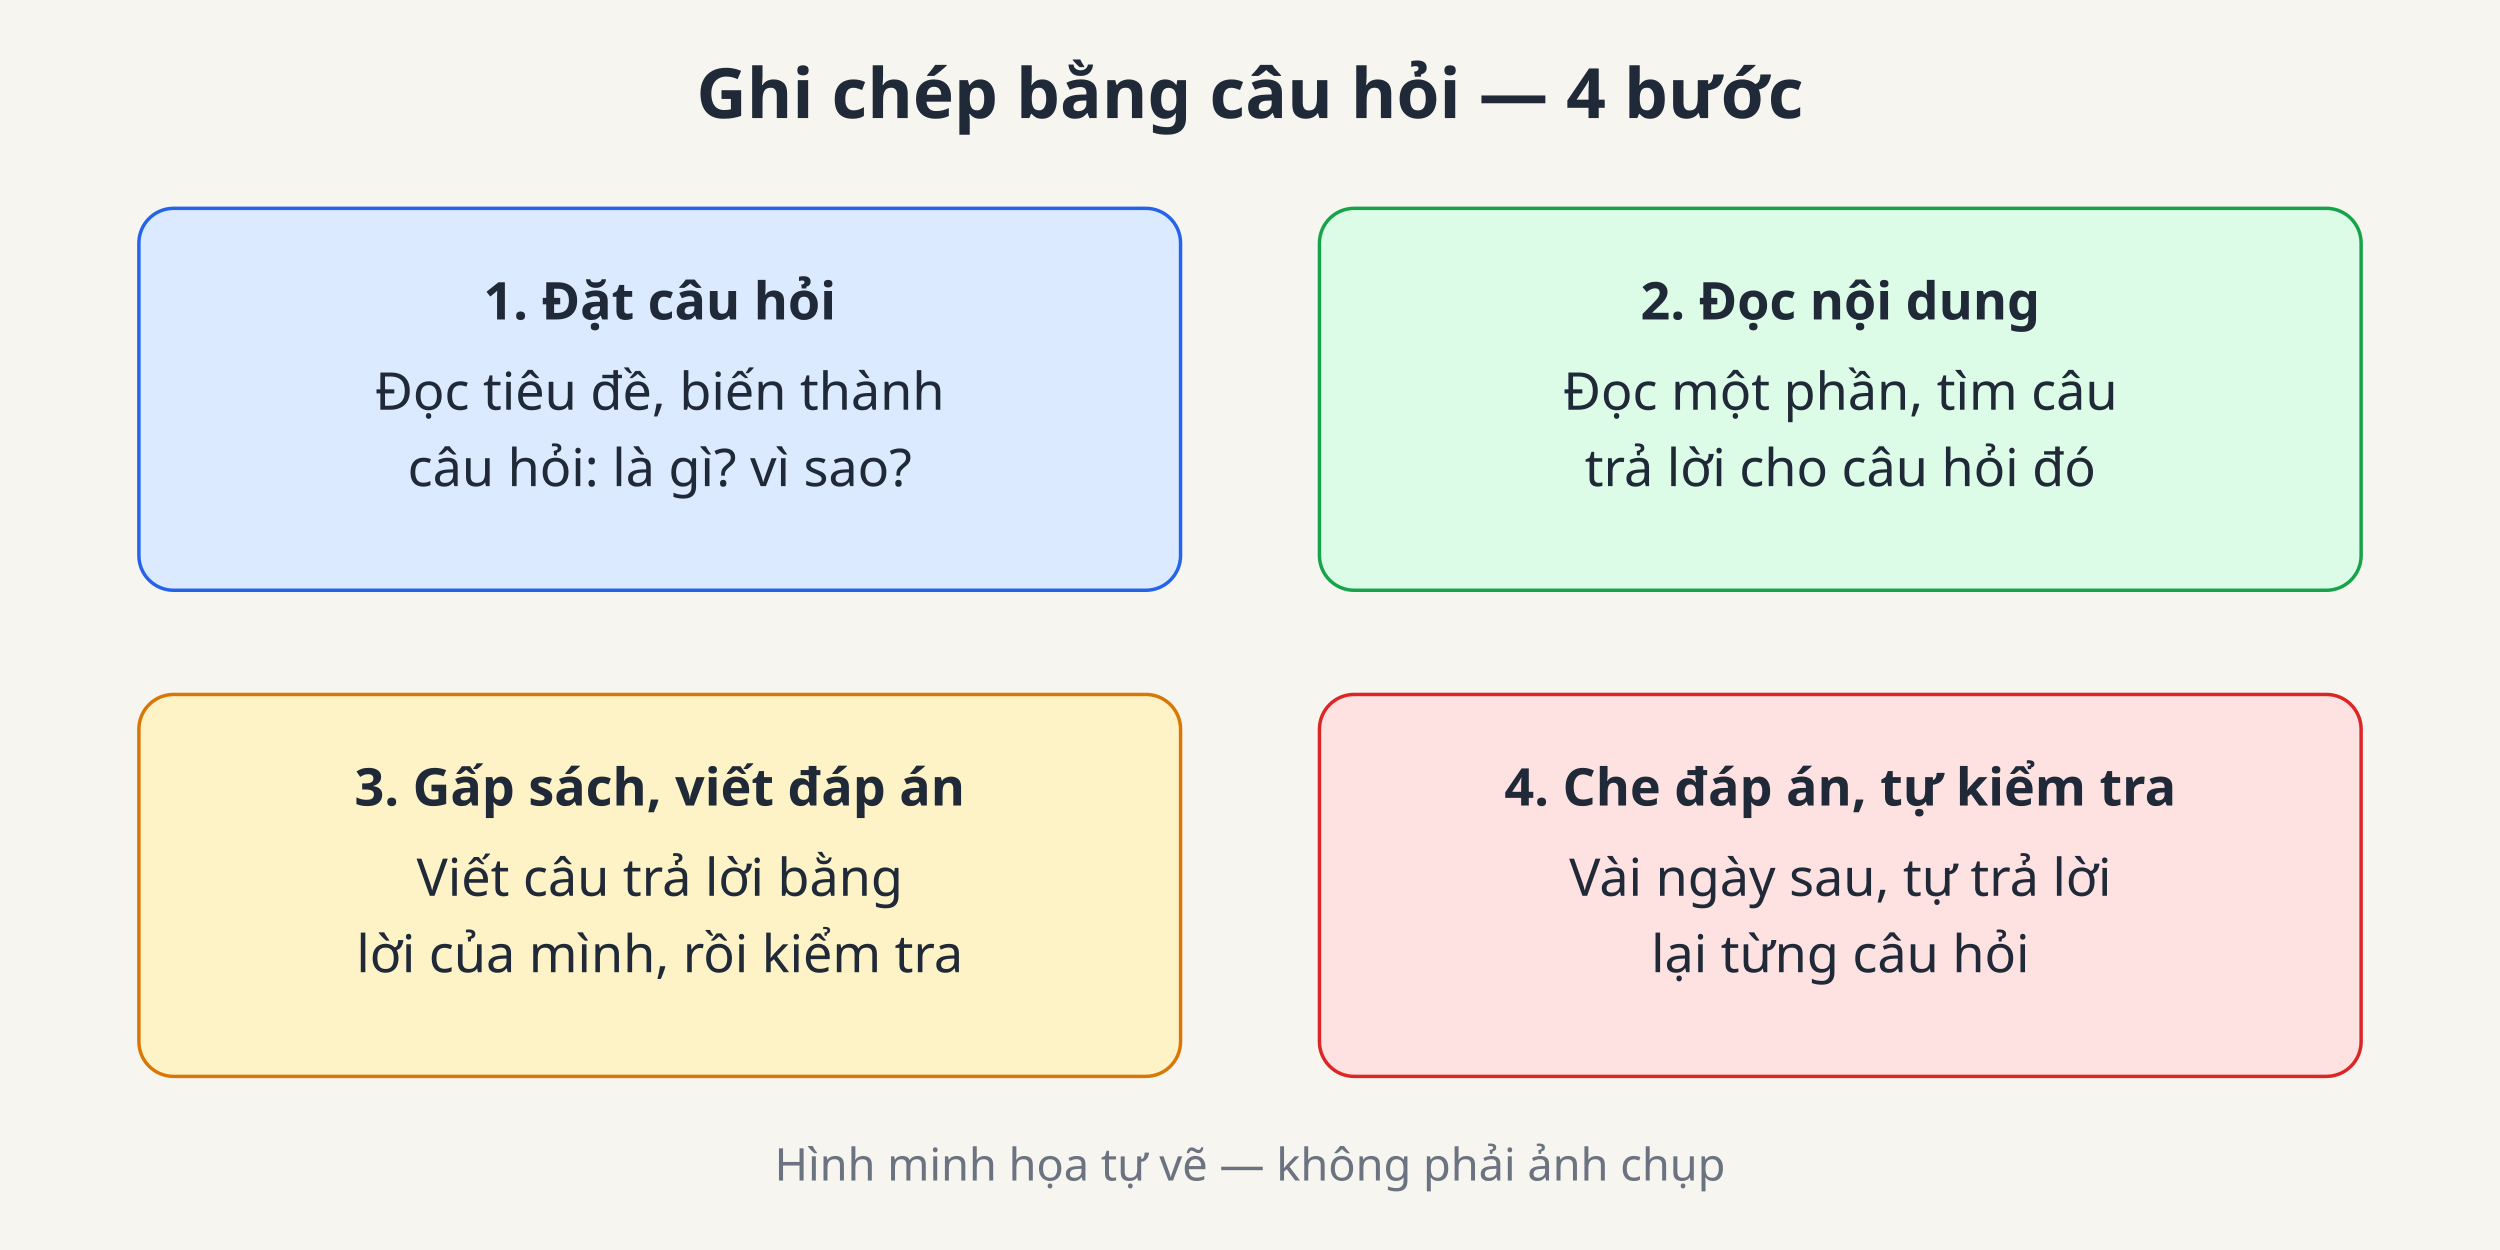
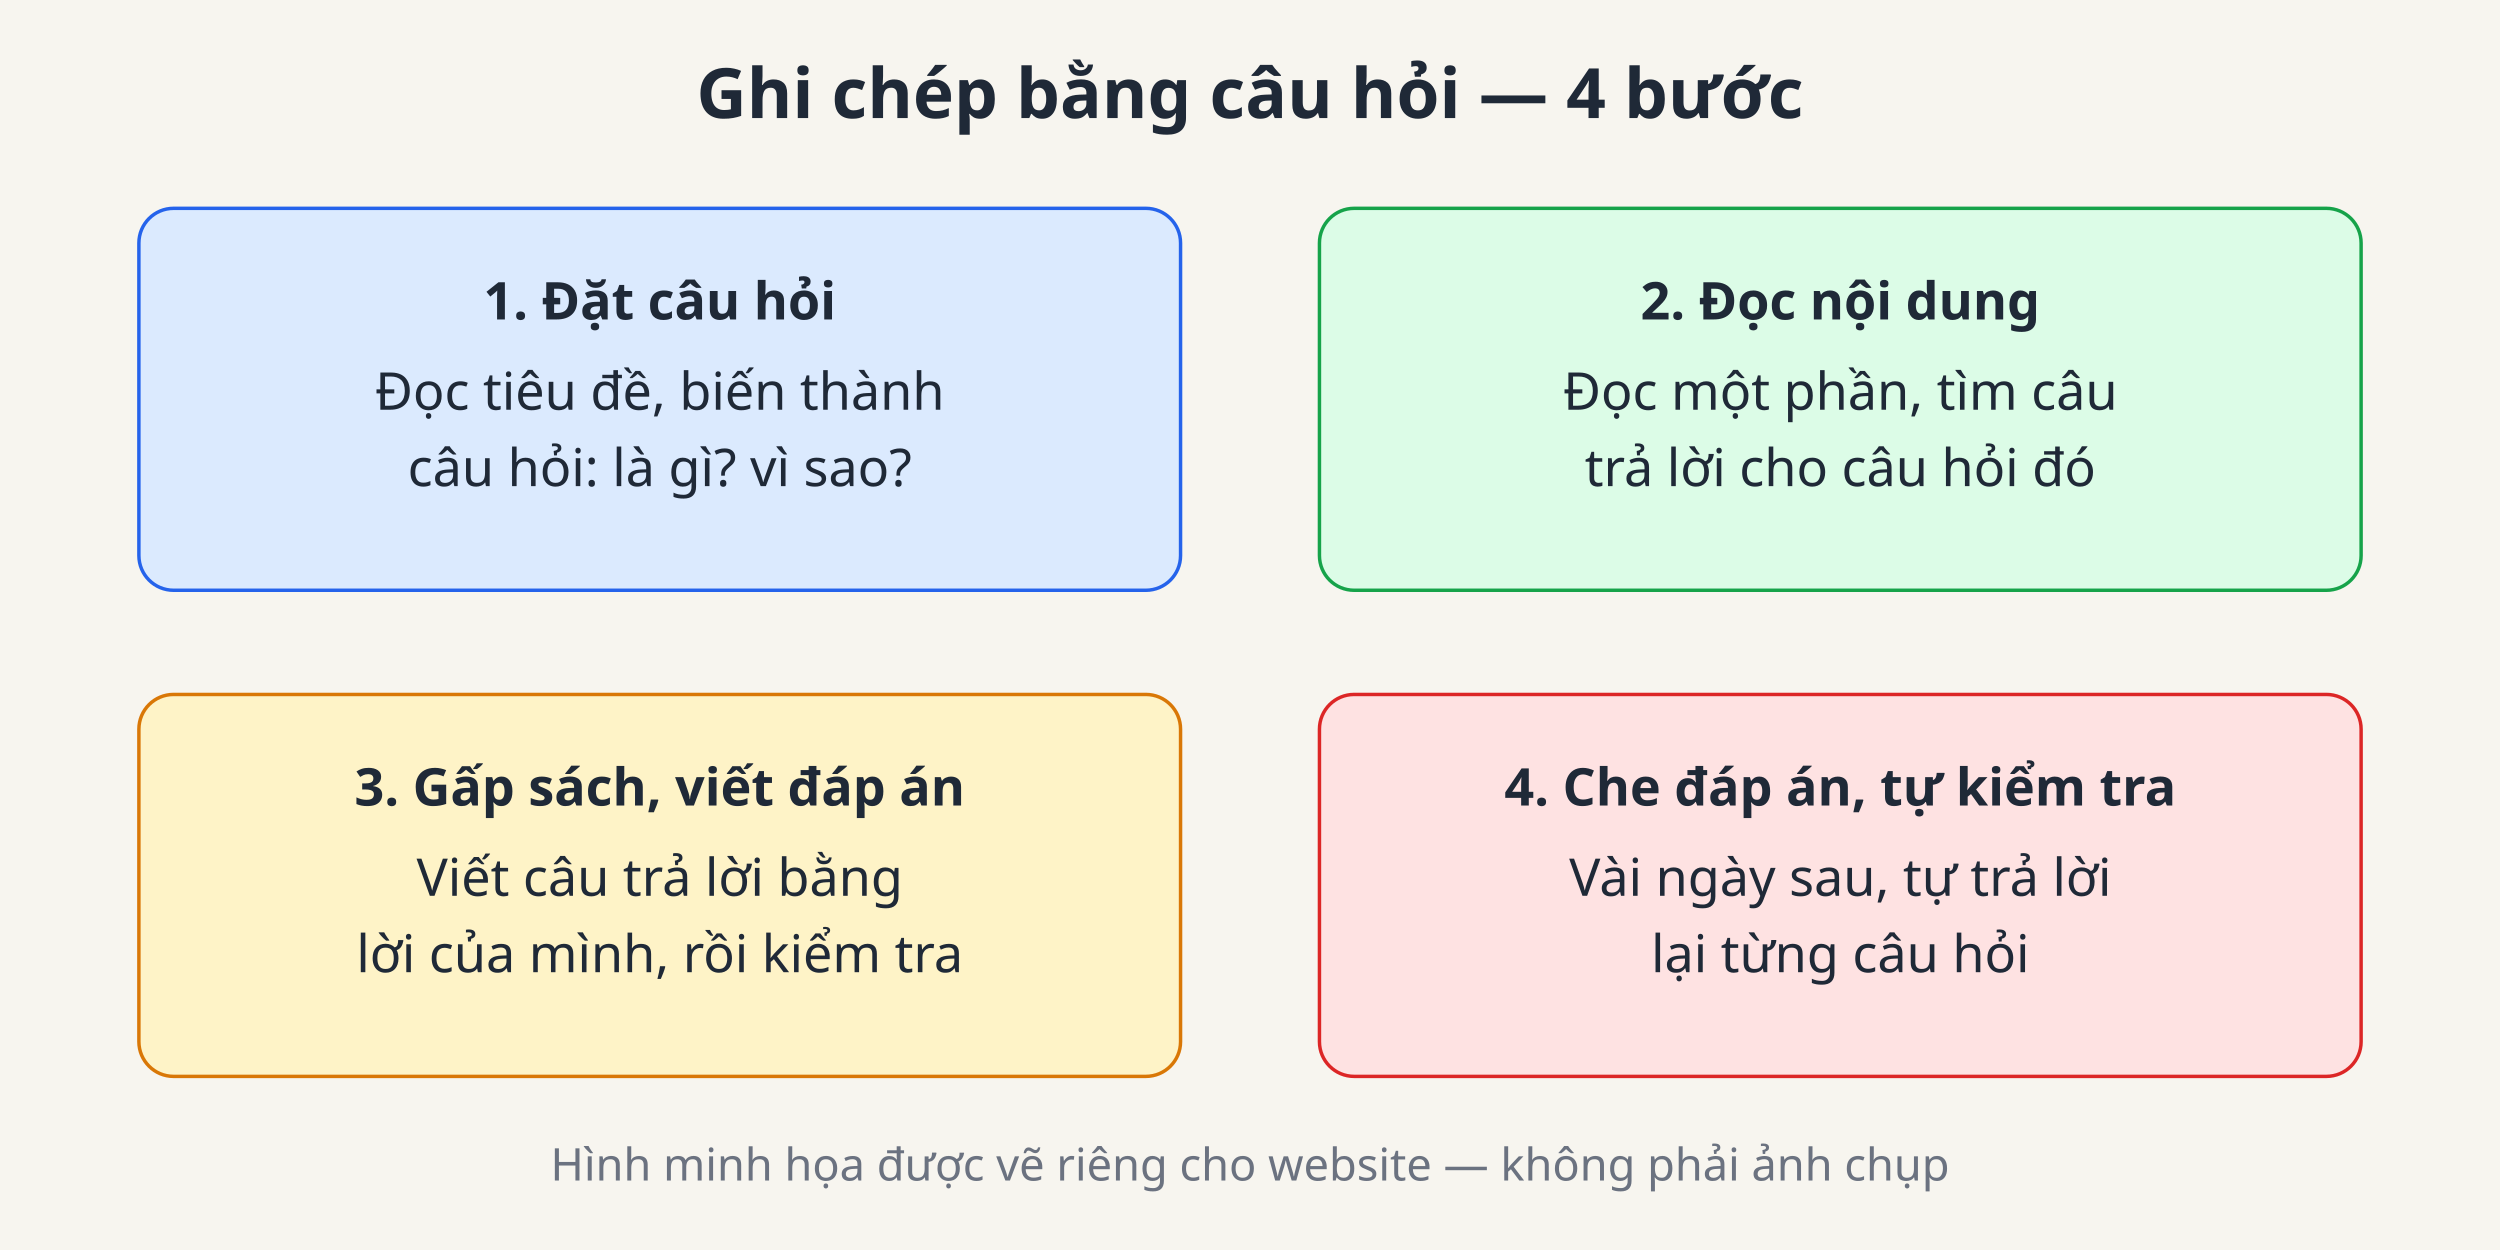
<svg xmlns="http://www.w3.org/2000/svg" width="720" height="360" viewBox="0 0 720 360" role="img" aria-label="Sơ đồ bốn bước ghi chép bằng câu hỏi: đặt câu hỏi từ tiêu đề, đọc nội dung, gấp sách viết câu trả lời, che đáp án để tự kiểm tra">
  <rect width="720" height="360" fill="#f7f5ef" />
  <text x="360" y="34" text-anchor="middle" font-family="sans-serif" font-size="20" font-weight="bold" fill="#1f2937">Ghi chép bằng câu hỏi — 4 bước</text>
  <g font-family="sans-serif" font-size="15" fill="#1f2937">
    <rect x="40" y="60" width="300" height="110" rx="10" fill="#dbeafe" stroke="#2563eb" />
    <text x="190" y="92" text-anchor="middle" font-weight="bold">1. Đặt câu hỏi</text>
    <text x="190" y="118" text-anchor="middle">Đọc tiêu đề, biến thành</text>
    <text x="190" y="140" text-anchor="middle">câu hỏi: là gì? vì sao?</text>
    <rect x="380" y="60" width="300" height="110" rx="10" fill="#dcfce7" stroke="#16a34a" />
    <text x="530" y="92" text-anchor="middle" font-weight="bold">2. Đọc nội dung</text>
    <text x="530" y="118" text-anchor="middle">Đọc một phần, tìm câu</text>
    <text x="530" y="140" text-anchor="middle">trả lời cho câu hỏi đó</text>
    <rect x="40" y="200" width="300" height="110" rx="10" fill="#fef3c7" stroke="#d97706" />
    <text x="190" y="232" text-anchor="middle" font-weight="bold">3. Gấp sách, viết đáp án</text>
    <text x="190" y="258" text-anchor="middle">Viết câu trả lời bằng</text>
    <text x="190" y="280" text-anchor="middle">lời của mình, rồi kiểm tra</text>
    <rect x="380" y="200" width="300" height="110" rx="10" fill="#fee2e2" stroke="#dc2626" />
    <text x="530" y="232" text-anchor="middle" font-weight="bold">4. Che đáp án, tự kiểm tra</text>
    <text x="530" y="258" text-anchor="middle">Vài ngày sau, tự trả lời</text>
    <text x="530" y="280" text-anchor="middle">lại từng câu hỏi</text>
  </g>
-   <text x="360" y="340" text-anchor="middle" font-family="sans-serif" font-size="13" fill="#6b7280">Hình minh họa tự vẽ — không phải ảnh chụp</text>
+   <text x="360" y="340" text-anchor="middle" font-family="sans-serif" font-size="13" fill="#6b7280">Hình minh họa được vẽ riêng cho website — không phải ảnh chụp</text>
</svg>
